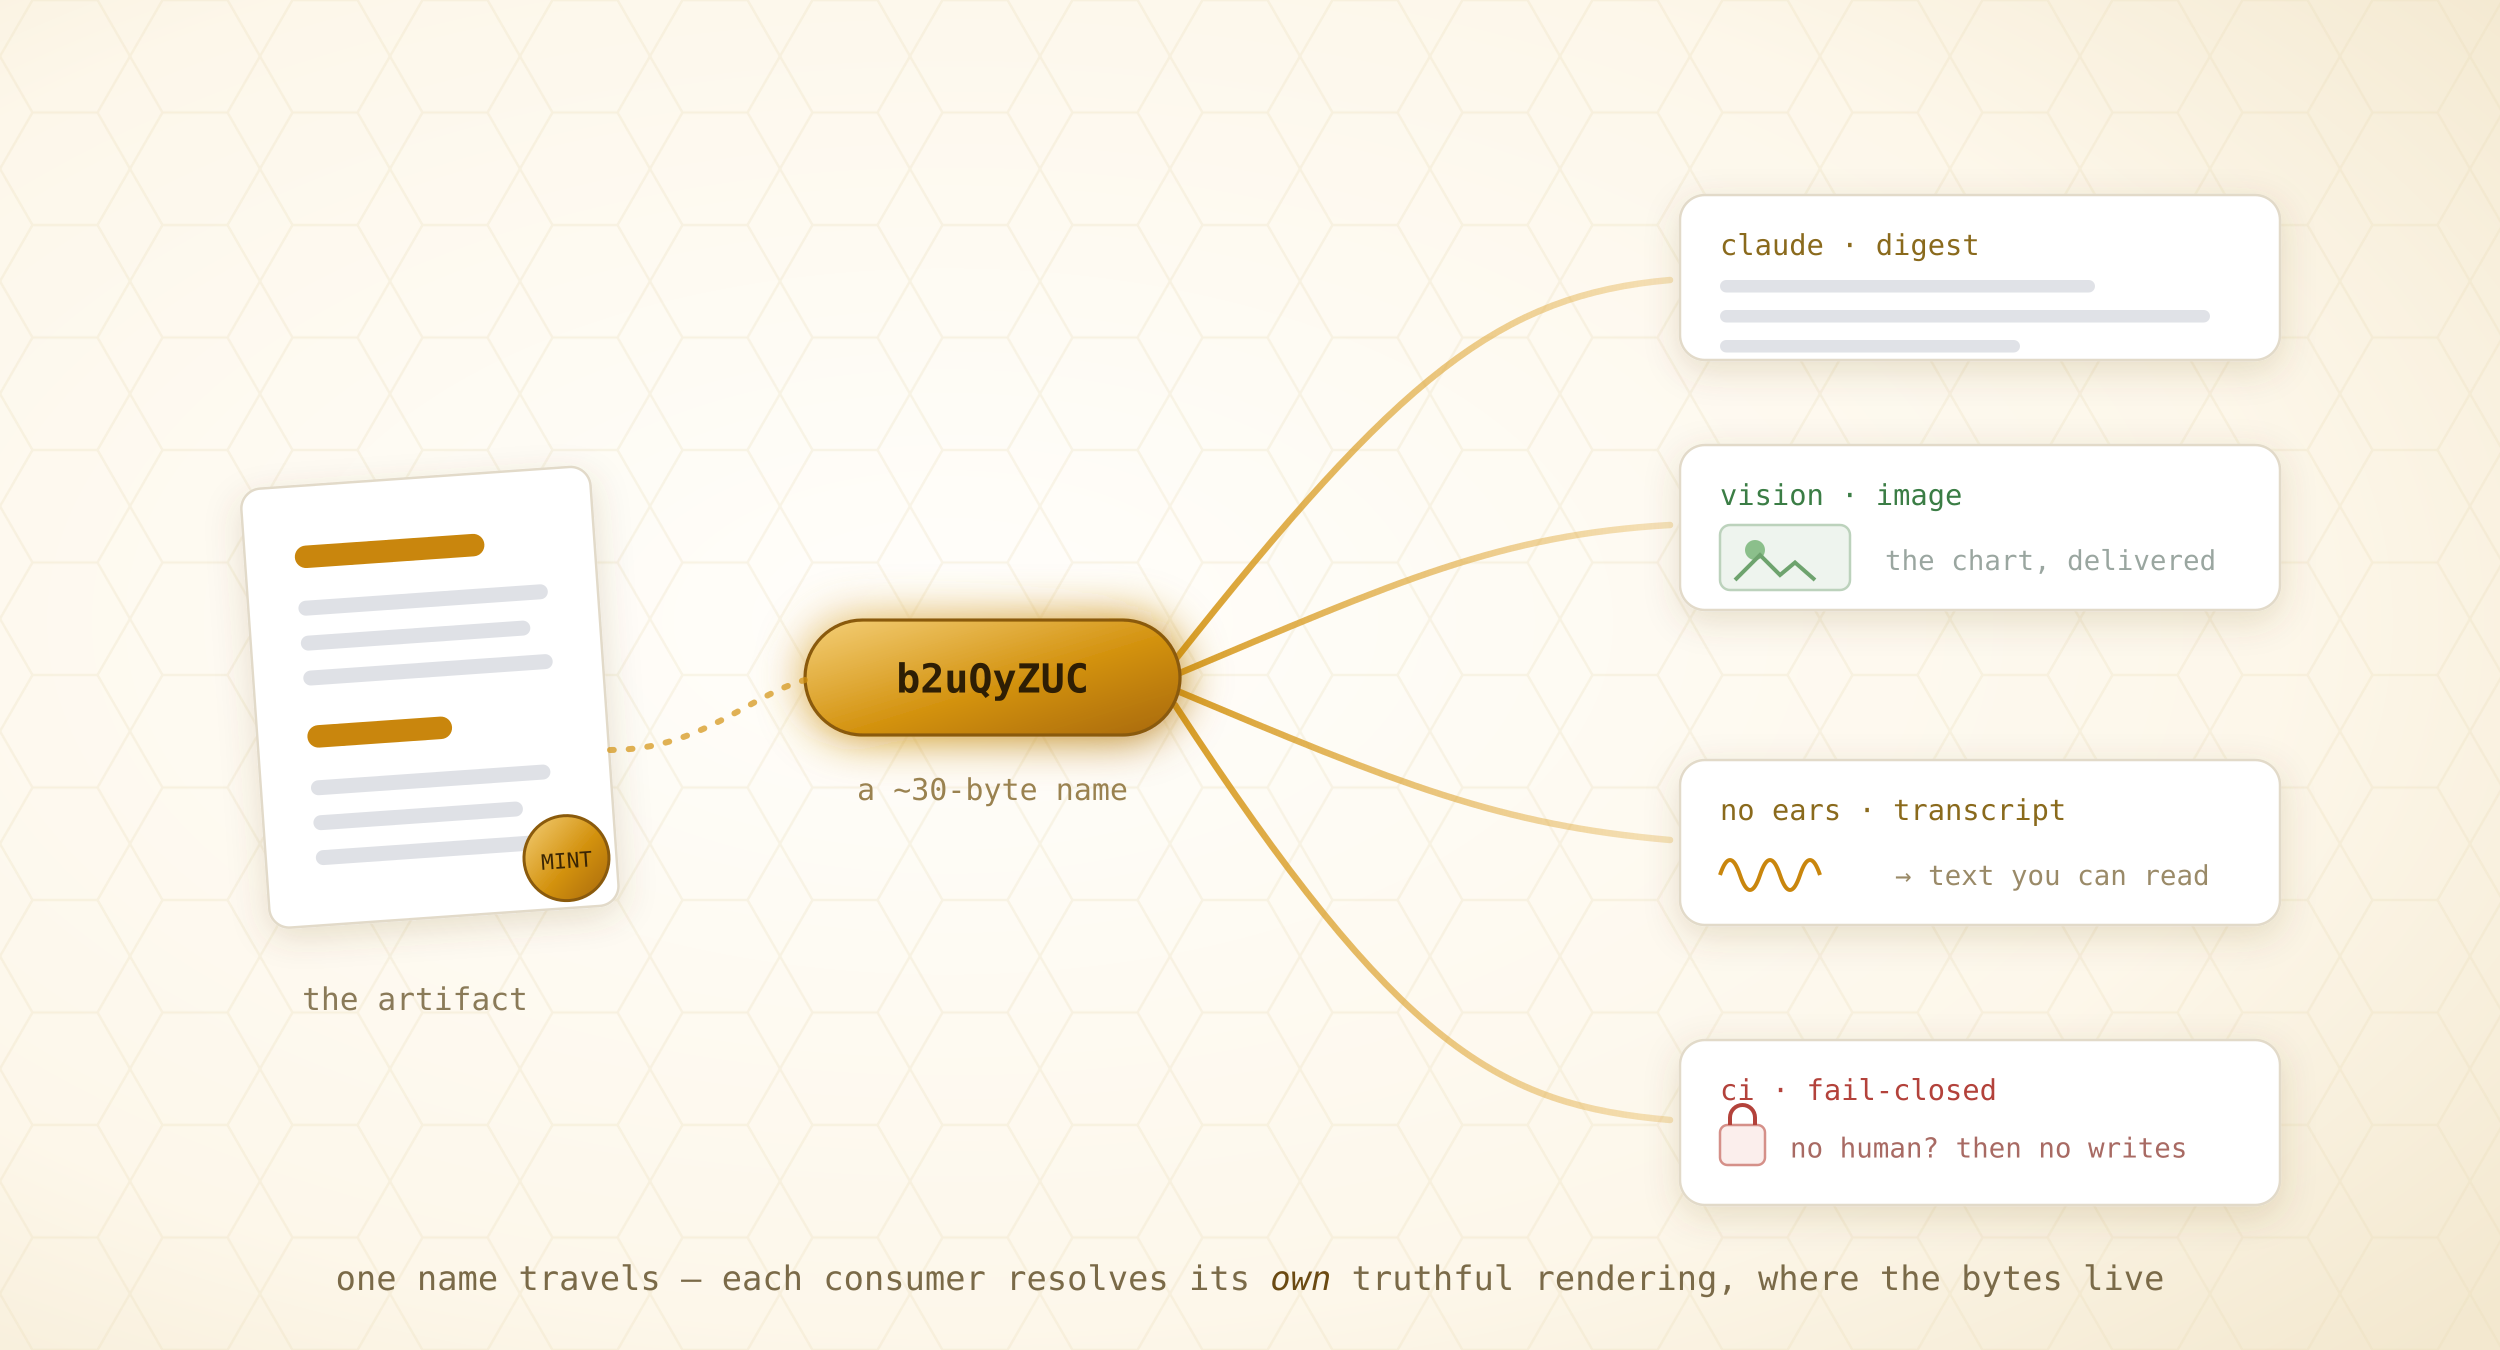
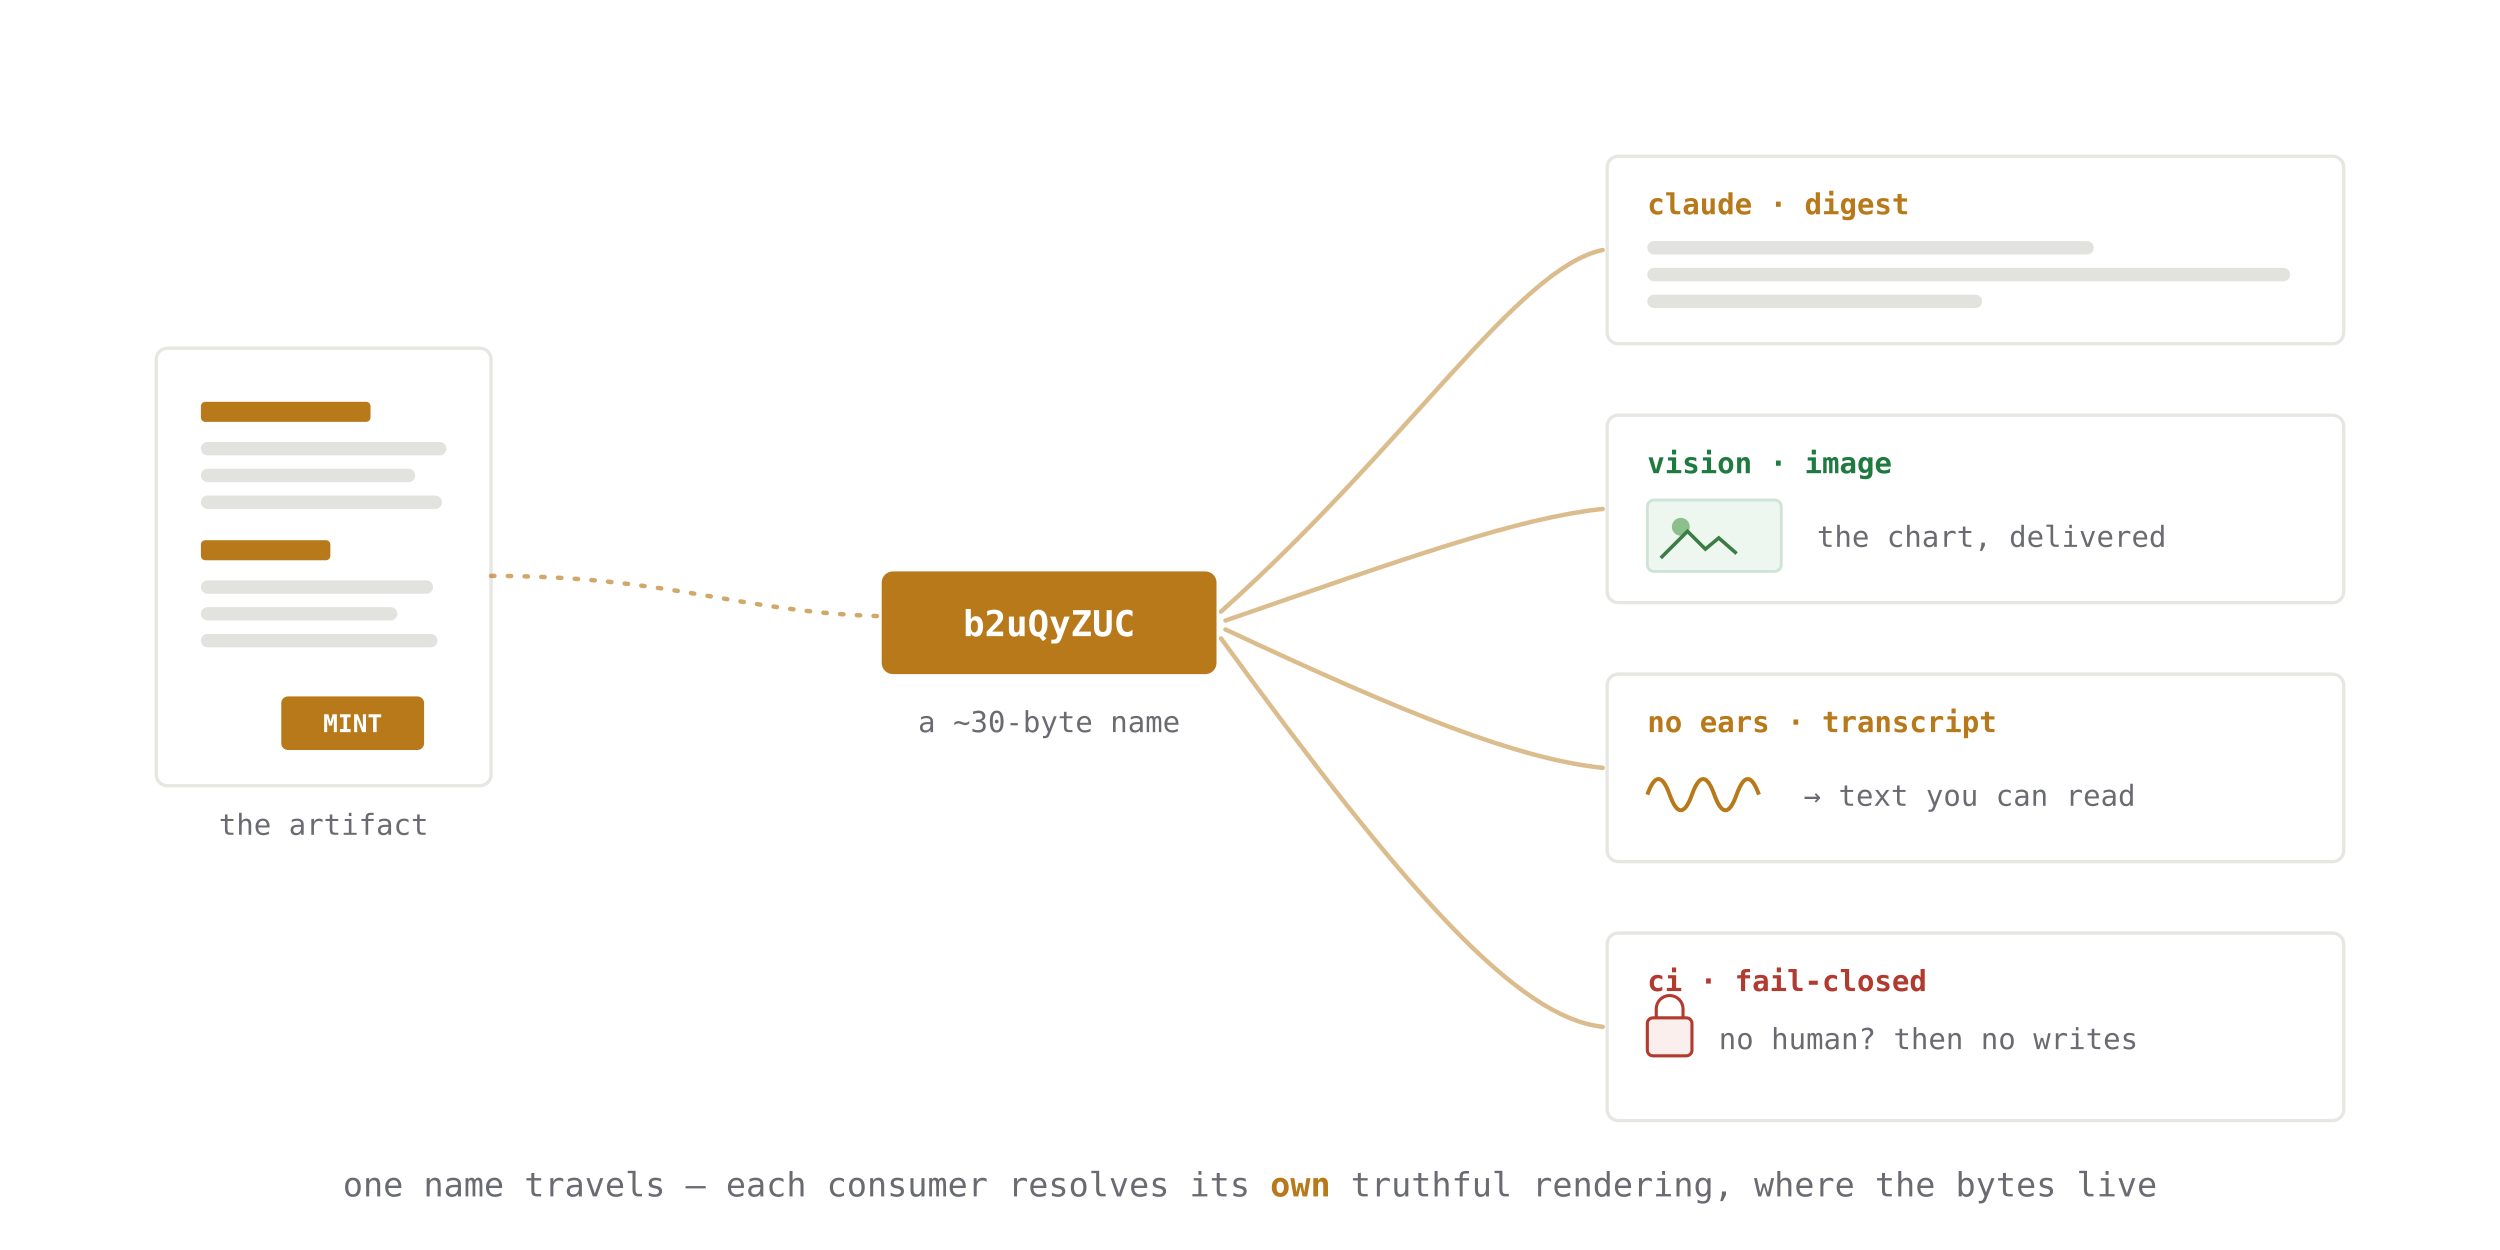
- <svg xmlns="http://www.w3.org/2000/svg" viewBox="0 0 1000 540" font-family="ui-monospace, SFMono-Regular, Menlo, Consolas, monospace">
-   <defs>
-     <radialGradient id="hwarm" cx="38%" cy="46%" r="80%">
-       <stop offset="0%" stop-color="#fffefb" />
-       <stop offset="66%" stop-color="#fdf7ea" />
-       <stop offset="100%" stop-color="#f3e8cf" />
-     </radialGradient>
-     <linearGradient id="hgold" x1="0" y1="0" x2="1" y2="1">
-       <stop offset="0%" stop-color="#f4cf78" />
-       <stop offset="55%" stop-color="#d3920f" />
-       <stop offset="100%" stop-color="#a8690a" />
-     </linearGradient>
-     <linearGradient id="thread" x1="0" y1="0" x2="1" y2="0">
-       <stop offset="0%" stop-color="#d3920f" stop-opacity="0.9" />
-       <stop offset="100%" stop-color="#e6b34f" stop-opacity="0.35" />
-     </linearGradient>
-     <filter id="hglow" x="-60%" y="-60%" width="220%" height="220%">
-       <feGaussianBlur stdDeviation="9" result="b" />
-       <feMerge>
-         <feMergeNode in="b" />
-         <feMergeNode in="SourceGraphic" />
-       </feMerge>
-     </filter>
-     <filter id="hdrop" x="-30%" y="-30%" width="160%" height="160%">
-       <feDropShadow dx="0" dy="4" stdDeviation="7" flood-color="#6b4e15" flood-opacity="0.16" />
-     </filter>
-     <pattern id="hcomb" width="52" height="45" patternUnits="userSpaceOnUse">
-       <path d="M13 0 L39 0 L52 22.5 L39 45 L13 45 L0 22.5 Z" fill="none" stroke="#e8d9b4" stroke-width="1" opacity="0.5" />
-     </pattern>
-   </defs>
-   <rect width="1000" height="540" fill="url(#hwarm)" />
-   <rect width="1000" height="540" fill="url(#hcomb)" opacity="0.5" />
-   <g transform="translate(96 196) rotate(-4)" filter="url(#hdrop)">
-     <rect x="0" y="0" width="140" height="176" rx="8" fill="#ffffff" stroke="#e2dac9" />
-     <rect x="20" y="24" width="76" height="9" rx="4.5" fill="#c9860a" />
-     <rect x="20" y="46" width="100" height="6" rx="3" fill="#dfe1e6" />
-     <rect x="20" y="60" width="92" height="6" rx="3" fill="#dfe1e6" />
-     <rect x="20" y="74" width="100" height="6" rx="3" fill="#dfe1e6" />
-     <rect x="20" y="96" width="58" height="9" rx="4.5" fill="#c9860a" />
-     <rect x="20" y="118" width="96" height="6" rx="3" fill="#dfe1e6" />
-     <rect x="20" y="132" width="84" height="6" rx="3" fill="#dfe1e6" />
-     <rect x="20" y="146" width="98" height="6" rx="3" fill="#dfe1e6" />
-     <circle cx="120" cy="156" r="17" fill="url(#hgold)" stroke="#8a5a08" stroke-width="1.2" />
-     <text x="120" y="160" text-anchor="middle" font-size="8.5" fill="#3a2606">MINT</text>
+ <svg xmlns="http://www.w3.org/2000/svg" viewBox="0 0 1120 560" width="1120" height="560" font-family="'IBM Plex Mono', ui-monospace, Menlo, Consolas, monospace">
+   <style>
+     text { font-family: 'IBM Plex Mono', ui-monospace, Menlo, Consolas, monospace; }
+     .ink{fill:#141414} .soft{fill:#2e2f34} .muted{fill:#6a6b70} .faint{fill:#9b9ca1}
+     .honey{fill:#b8791a} .green{fill:#1f7a3f} .red{fill:#b23b30}
+     .b{font-weight:600}
+   </style>
+   <rect x="0" y="0" width="1120" height="560" fill="#ffffff" />
+   <rect x="70" y="156" width="150" height="196" rx="5" fill="#ffffff" stroke="#e6e6e2" stroke-width="1.5" />
+   <rect x="90" y="180" width="76" height="9" rx="2" fill="#b8791a" />
+   <rect x="90" y="198" width="110" height="6" rx="3" fill="#e2e2de" />
+   <rect x="90" y="210" width="96" height="6" rx="3" fill="#e2e2de" />
+   <rect x="90" y="222" width="108" height="6" rx="3" fill="#e2e2de" />
+   <rect x="90" y="242" width="58" height="9" rx="2" fill="#b8791a" />
+   <rect x="90" y="260" width="104" height="6" rx="3" fill="#e2e2de" />
+   <rect x="90" y="272" width="88" height="6" rx="3" fill="#e2e2de" />
+   <rect x="90" y="284" width="106" height="6" rx="3" fill="#e2e2de" />
+   <rect x="126" y="312" width="64" height="24" rx="3" fill="#b8791a" />
+   <text x="158" y="328" text-anchor="middle" font-size="11" fill="#ffffff" class="b">MINT</text>
+   <text x="145" y="374" text-anchor="middle" font-size="13" class="muted">the artifact</text>
+   <path d="M220 258 C 300 258, 330 274, 393 276" fill="none" stroke="#b8791a" stroke-width="2" stroke-dasharray="1.5 6" stroke-linecap="round" opacity="0.65" />
+   <rect x="395" y="256" width="150" height="46" rx="5" fill="#b8791a" />
+   <text x="470" y="285" text-anchor="middle" font-size="16" fill="#ffffff" class="b">b2uQyZUC</text>
+   <text x="470" y="328" text-anchor="middle" font-size="13" class="muted">a ~30-byte name</text>
+   <g fill="none" stroke="#b8791a" stroke-width="2" stroke-linecap="round" opacity="0.5">
+     <path d="M547 274 C 630 200, 680 120, 718 112" />
+     <path d="M549 278 C 630 250, 680 232, 718 228" />
+     <path d="M549 282 C 630 320, 680 340, 718 344" />
+     <path d="M547 286 C 630 400, 680 456, 718 460" />
  </g>
-   <text x="166" y="404" text-anchor="middle" font-size="12.5" fill="#8a7a58">the artifact</text>
-   <g fill="none" stroke="url(#thread)" stroke-width="2.6" stroke-linecap="round">
-     <path d="M470 264 C 560 150, 600 118, 668 112" />
-     <path d="M470 270 C 560 232, 600 214, 668 210" />
-     <path d="M470 276 C 560 314, 600 330, 668 336" />
-     <path d="M470 282 C 560 420, 600 442, 668 448" />
-   </g>
-   <g filter="url(#hglow)">
-     <rect x="322" y="248" width="150" height="46" rx="23" fill="url(#hgold)" stroke="#8a5a08" stroke-width="1.3" />
-   </g>
-   <text x="397" y="277" text-anchor="middle" font-size="16" fill="#2e1e04" font-weight="600">b2uQyZUC</text>
-   <text x="397" y="320" text-anchor="middle" font-size="12" fill="#9a8250">a ~30-byte name</text>
-   <path d="M244 300 C 280 300, 300 278, 322 272" fill="none" stroke="#d3920f" stroke-width="2.4" stroke-dasharray="1.5 6" stroke-linecap="round" opacity="0.7" />
-   <g transform="translate(672 78)" filter="url(#hdrop)">
-     <rect width="240" height="66" rx="10" fill="#ffffff" stroke="#e2dac9" />
-     <text x="16" y="24" font-size="11.5" fill="#8a6a1e">claude · digest</text>
-     <rect x="16" y="34" width="150" height="5" rx="2.5" fill="#e0e2e7" />
-     <rect x="16" y="46" width="196" height="5" rx="2.5" fill="#e0e2e7" />
-     <rect x="16" y="58" width="120" height="5" rx="2.5" fill="#e0e2e7" />
-   </g>
-   <g transform="translate(672 178)" filter="url(#hdrop)">
-     <rect width="240" height="66" rx="10" fill="#ffffff" stroke="#e2dac9" />
-     <text x="16" y="24" font-size="11.5" fill="#3a7d44">vision · image</text>
-     <rect x="16" y="32" width="52" height="26" rx="4" fill="#eef4ee" stroke="#bcd2bc" />
-     <circle cx="30" cy="42" r="4" fill="#8bbf8b" />
-     <path d="M22 54 l 10 -10 l 8 8 l 6 -5 l 8 7" fill="none" stroke="#6ea36e" stroke-width="1.6" />
-     <text x="82" y="50" font-size="11" fill="#9aa6a0">the chart, delivered</text>
-   </g>
-   <g transform="translate(672 304)" filter="url(#hdrop)">
-     <rect width="240" height="66" rx="10" fill="#ffffff" stroke="#e2dac9" />
-     <text x="16" y="24" font-size="11.5" fill="#8a6a1e">no ears · transcript</text>
-     <path d="M16 46 q 4 -12 8 0 t 8 0 t 8 0 t 8 0 t 8 0" fill="none" stroke="#c9860a" stroke-width="1.6" />
-     <text x="86" y="50" font-size="11" fill="#9a8a68">→ text you can read</text>
-   </g>
-   <g transform="translate(672 416)" filter="url(#hdrop)">
-     <rect width="240" height="66" rx="10" fill="#ffffff" stroke="#e2dac9" />
-     <text x="16" y="24" font-size="11.5" fill="#b3423a">ci · fail-closed</text>
-     <rect x="16" y="34" width="18" height="16" rx="3" fill="#fbeeec" stroke="#d59089" />
-     <path d="M20 34 v-3 a5 5 0 0 1 10 0 v3" fill="none" stroke="#b3423a" stroke-width="1.6" />
-     <text x="44" y="47" font-size="11" fill="#a86a63">no human? then no writes</text>
-   </g>
-   <text x="500" y="516" text-anchor="middle" font-size="13.5" fill="#7a6a48">one name travels — each consumer resolves its <tspan font-style="italic" fill="#6b4a12">own</tspan> truthful rendering, where the bytes live</text>
+   <rect x="720" y="70" width="330" height="84" rx="5" fill="#ffffff" stroke="#e6e6e2" stroke-width="1.5" />
+   <text x="738" y="96" font-size="13" class="honey b">claude · digest</text>
+   <rect x="738" y="108" width="200" height="6" rx="3" fill="#e2e2de" />
+   <rect x="738" y="120" width="288" height="6" rx="3" fill="#e2e2de" />
+   <rect x="738" y="132" width="150" height="6" rx="3" fill="#e2e2de" />
+   <rect x="720" y="186" width="330" height="84" rx="5" fill="#ffffff" stroke="#e6e6e2" stroke-width="1.5" />
+   <text x="738" y="212" font-size="13" class="green b">vision · image</text>
+   <rect x="738" y="224" width="60" height="32" rx="3" fill="#eef6f0" stroke="#cfe3d6" stroke-width="1.3" />
+   <circle cx="753" cy="236" r="4" fill="#8bbf8b" />
+   <path d="M744 250 l 12 -12 l 8 8 l 6 -5 l 8 7" fill="none" stroke="#3a7d44" stroke-width="1.6" />
+   <text x="814" y="245" font-size="13" class="muted">the chart, delivered</text>
+   <rect x="720" y="302" width="330" height="84" rx="5" fill="#ffffff" stroke="#e6e6e2" stroke-width="1.5" />
+   <text x="738" y="328" font-size="13" class="honey b">no ears · transcript</text>
+   <path d="M738 356 q 5 -14 10 0 t 10 0 t 10 0 t 10 0 t 10 0" fill="none" stroke="#b8791a" stroke-width="1.8" />
+   <text x="808" y="361" font-size="13" class="muted">→ text you can read</text>
+   <rect x="720" y="418" width="330" height="84" rx="5" fill="#ffffff" stroke="#e6e6e2" stroke-width="1.5" />
+   <text x="738" y="444" font-size="13" class="red b">ci · fail-closed</text>
+   <rect x="738" y="456" width="20" height="17" rx="2.5" fill="#fbefed" stroke="#b23b30" stroke-width="1.4" />
+   <path d="M742 456 v-4 a6 6 0 0 1 12 0 v4" fill="none" stroke="#b23b30" stroke-width="1.4" />
+   <text x="770" y="470" font-size="13" class="muted">no human? then no writes</text>
+   <text x="560" y="536" text-anchor="middle" font-size="15" class="muted">one name travels — each consumer resolves its <tspan class="honey b">own</tspan> truthful rendering, where the bytes live</text>
</svg>
